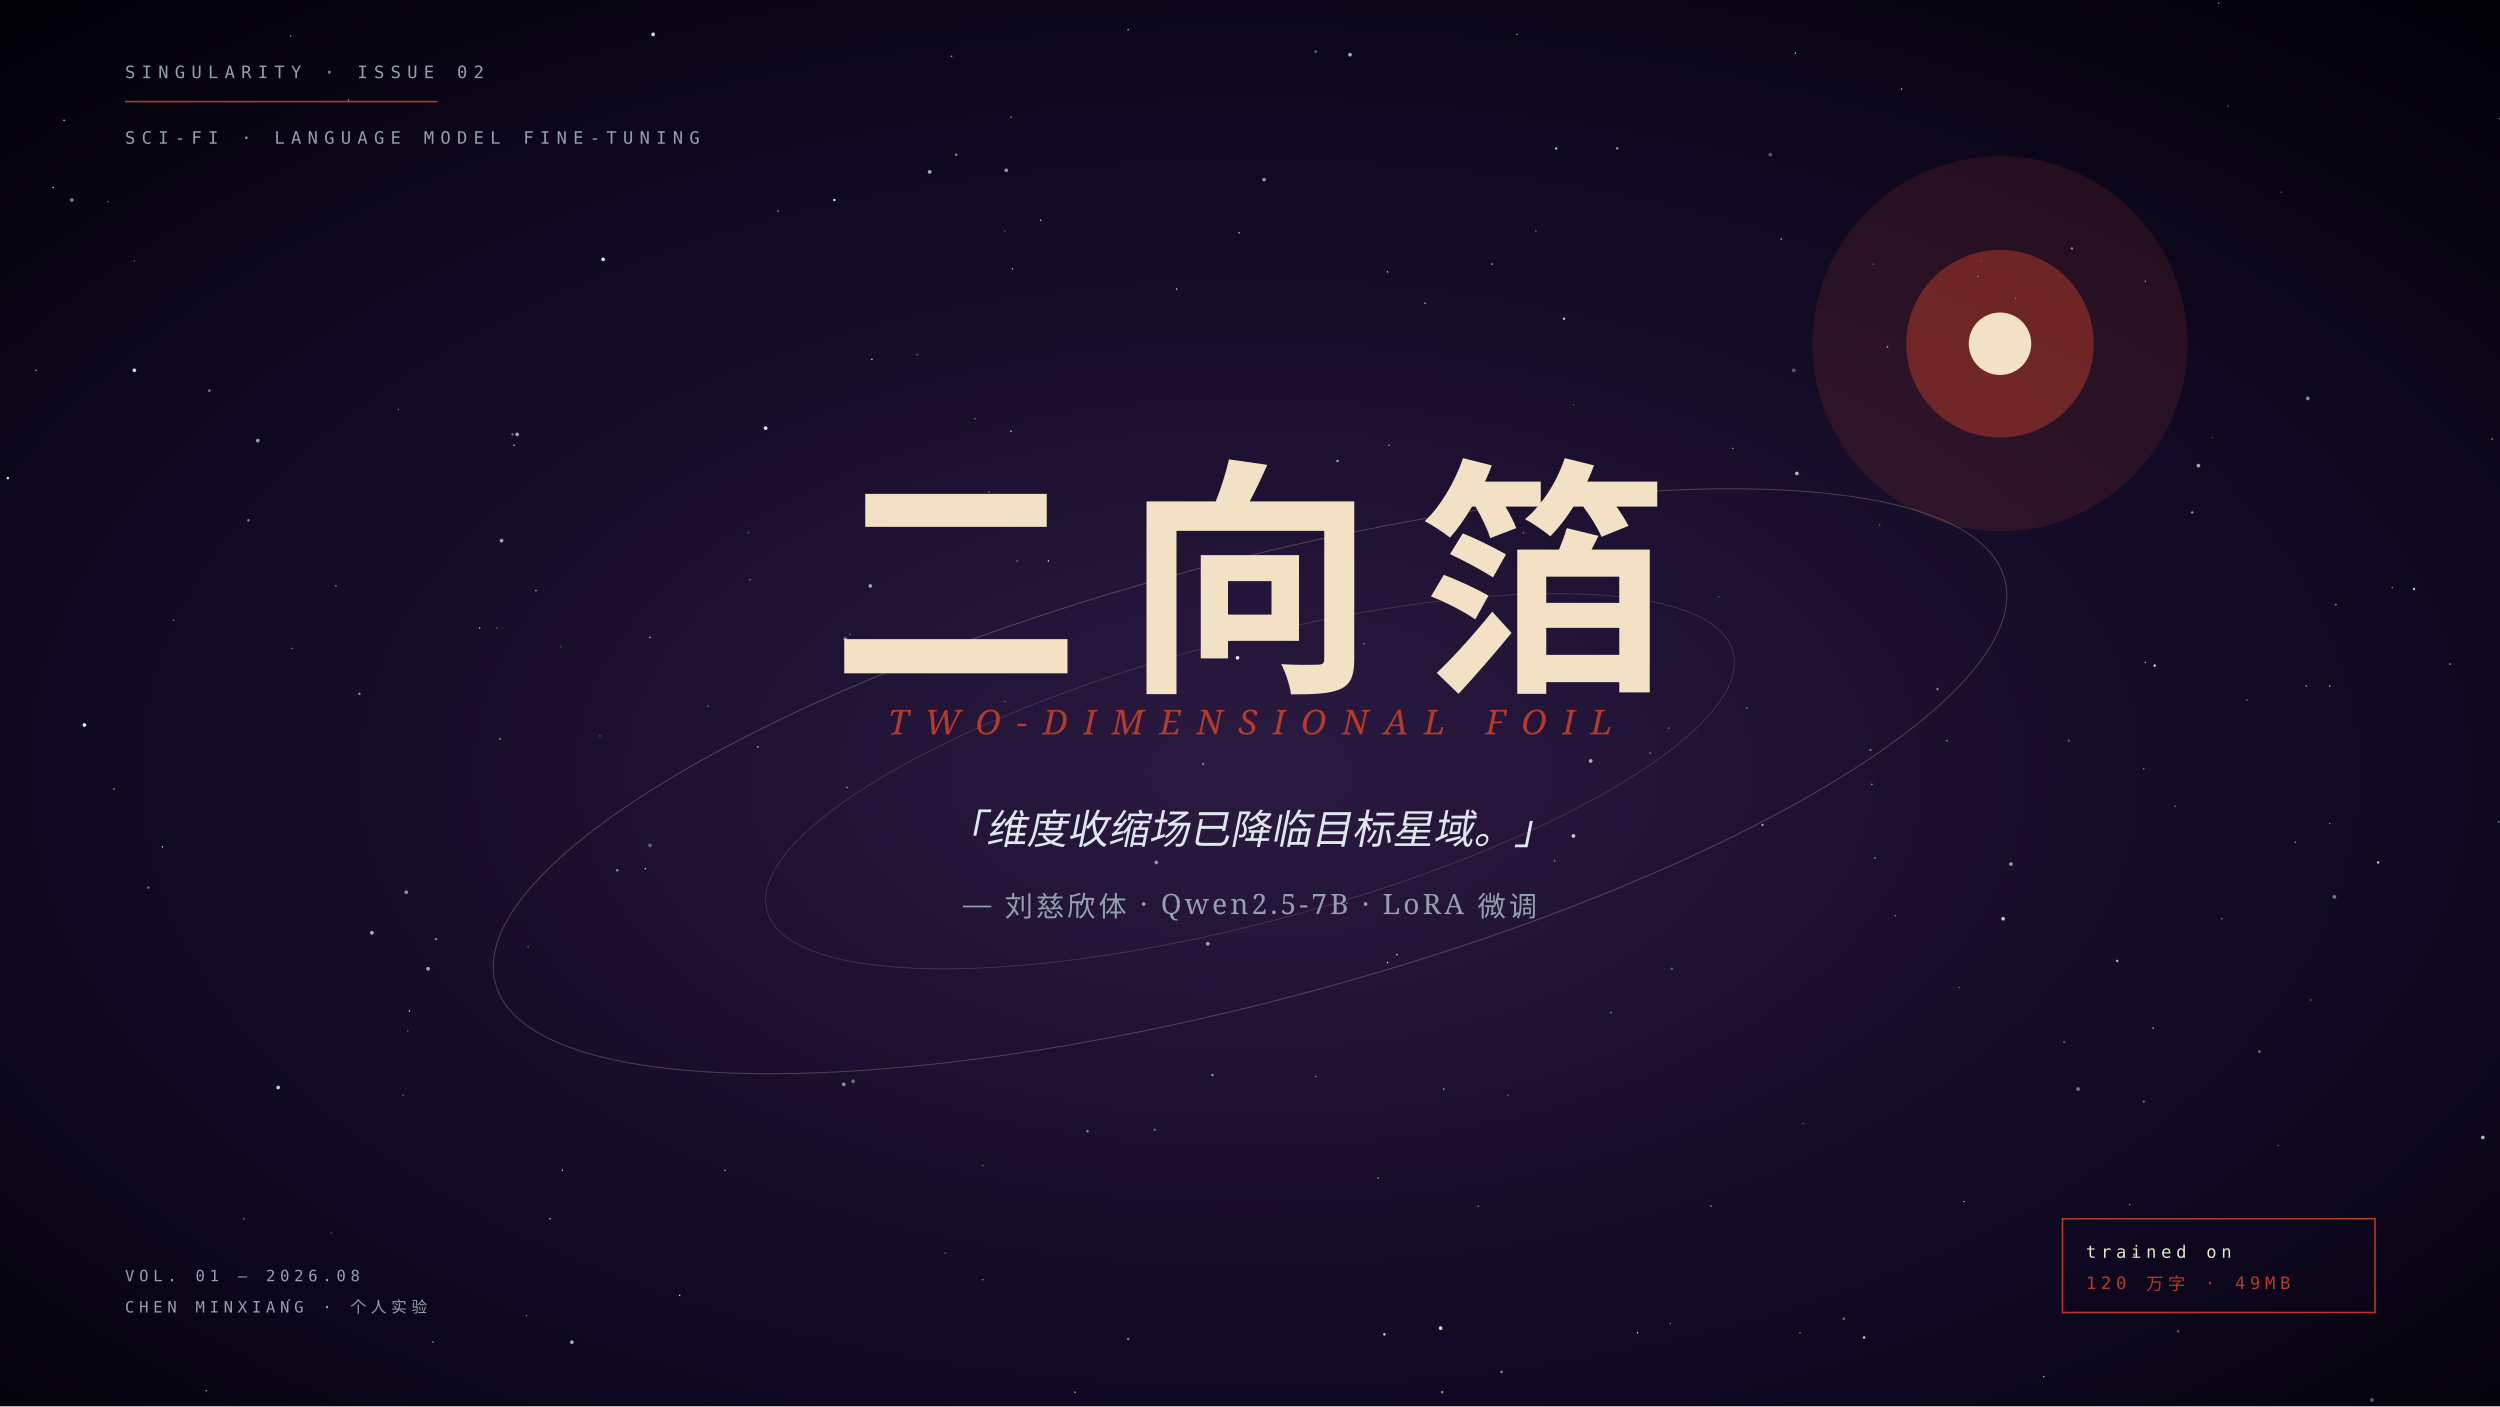
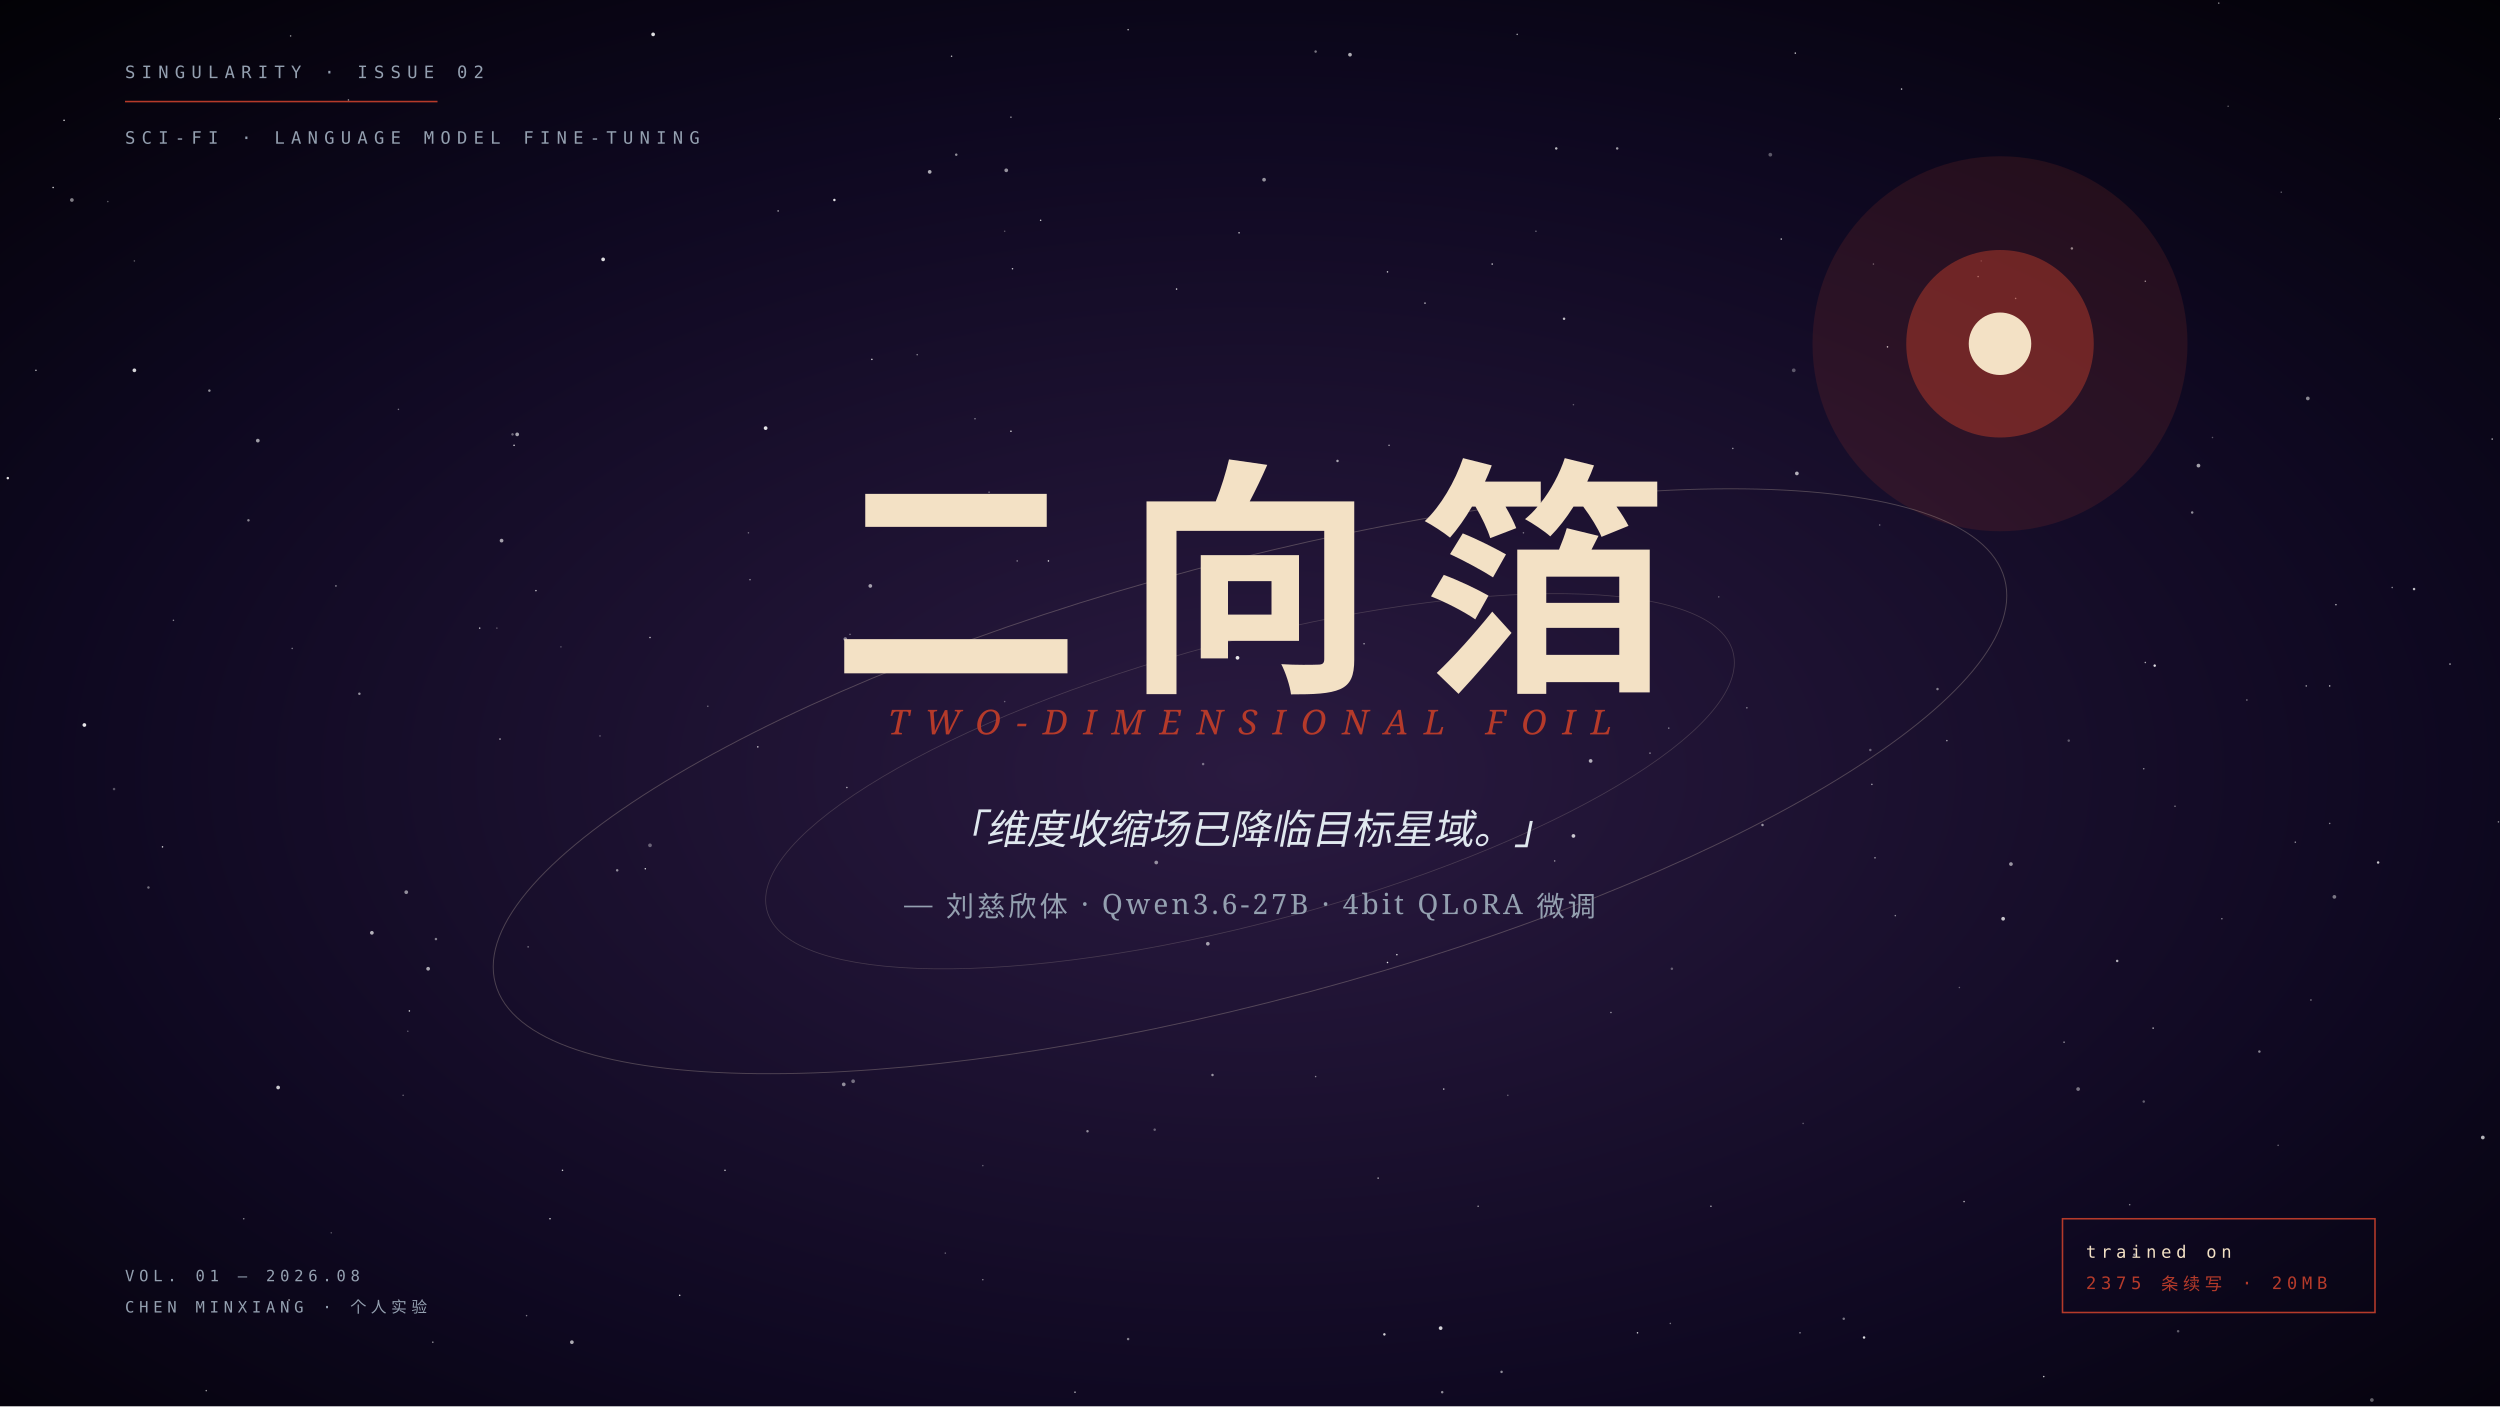
<svg xmlns="http://www.w3.org/2000/svg" viewBox="0 0 1600 900" width="1600" height="900">
  <defs>
    <radialGradient id="bg" cx="50%" cy="55%" r="80%">
      <stop offset="0%" stop-color="#2a1a40" />
      <stop offset="60%" stop-color="#0e0820" />
      <stop offset="100%" stop-color="#000" />
    </radialGradient>
  </defs>
  <rect width="1600" height="900" fill="url(#bg)" />
  <g fill="#fff">
    <circle cx="1392" cy="516" r="0.5" opacity="0.481" />
    <circle cx="1217" cy="57" r="0.5" opacity="0.796" />
    <circle cx="644" cy="109" r="1.2" opacity="0.555" />
    <circle cx="1203" cy="336" r="0.5" opacity="0.391" />
    <circle cx="165" cy="282" r="1.2" opacity="0.597" />
    <circle cx="1290" cy="191" r="0.5" opacity="0.714" />
    <circle cx="946" cy="772" r="0.5" opacity="0.595" />
    <circle cx="651" cy="359" r="0.5" opacity="0.498" />
    <circle cx="1140" cy="153" r="0.5" opacity="0.782" />
    <circle cx="671" cy="359" r="0.5" opacity="0.882" />
    <circle cx="1491" cy="439" r="0.5" opacity="0.78" />
    <circle cx="739" cy="723" r="0.8" opacity="0.346" />
    <circle cx="1035" cy="95" r="0.8" opacity="0.586" />
    <circle cx="485" cy="478" r="0.5" opacity="0.832" />
    <circle cx="261" cy="660" r="0.5" opacity="0.335" />
    <circle cx="104" cy="542" r="0.5" opacity="0.853" />
    <circle cx="386" cy="166" r="1.2" opacity="0.863" />
    <circle cx="479" cy="341" r="0.5" opacity="0.402" />
    <circle cx="1070" cy="620" r="0.8" opacity="0.328" />
    <circle cx="178" cy="696" r="1.2" opacity="0.783" />
    <circle cx="255" cy="262" r="0.5" opacity="0.43" />
    <circle cx="888" cy="616" r="0.5" opacity="0.894" />
    <circle cx="1246" cy="474" r="0.5" opacity="0.629" />
    <circle cx="605" cy="802" r="0.5" opacity="0.378" />
    <circle cx="889" cy="285" r="0.5" opacity="0.628" />
    <circle cx="1154" cy="719" r="0.5" opacity="0.346" />
    <circle cx="337" cy="842" r="0.5" opacity="0.465" />
    <circle cx="842" cy="33" r="0.8" opacity="0.449" />
    <circle cx="544" cy="406" r="0.5" opacity="0.425" />
    <circle cx="1595" cy="281" r="0.5" opacity="0.745" />
    <circle cx="1600" cy="76" r="0.5" opacity="0.764" />
    <circle cx="258" cy="701" r="0.5" opacity="0.371" />
    <circle cx="1048" cy="853" r="0.5" opacity="0.851" />
    <circle cx="187" cy="415" r="0.5" opacity="0.458" />
    <circle cx="1518" cy="896" r="1.2" opacity="0.356" />
    <circle cx="864" cy="35" r="1.2" opacity="0.661" />
    <circle cx="773" cy="604" r="1.2" opacity="0.591" />
    <circle cx="238" cy="597" r="1.2" opacity="0.679" />
    <circle cx="1589" cy="728" r="1.2" opacity="0.693" />
    <circle cx="1426" cy="68" r="0.5" opacity="0.36" />
    <circle cx="384" cy="471" r="0.5" opacity="0.374" />
    <circle cx="873" cy="412" r="0.5" opacity="0.613" />
    <circle cx="793" cy="149" r="0.5" opacity="0.818" />
    <circle cx="612" cy="99" r="0.8" opacity="0.546" />
    <circle cx="534" cy="128" r="0.8" opacity="0.874" />
    <circle cx="111" cy="397" r="0.5" opacity="0.508" />
    <circle cx="416" cy="541" r="1.2" opacity="0.347" />
    <circle cx="1148" cy="237" r="1.2" opacity="0.311" />
    <circle cx="1287" cy="553" r="1.2" opacity="0.56" />
    <circle cx="647" cy="276" r="0.5" opacity="0.891" />
    <circle cx="41" cy="77" r="0.5" opacity="0.88" />
    <circle cx="1198" cy="502" r="0.5" opacity="0.64" />
    <circle cx="1394" cy="852" r="0.8" opacity="0.351" />
    <circle cx="1469" cy="539" r="0.5" opacity="0.581" />
    <circle cx="307" cy="402" r="0.5" opacity="0.791" />
    <circle cx="1407" cy="298" r="1.2" opacity="0.618" />
    <circle cx="1069" cy="847" r="0.5" opacity="0.449" />
    <circle cx="722" cy="19" r="0.5" opacity="0.732" />
    <circle cx="883" cy="538" r="0.5" opacity="0.364" />
    <circle cx="1476" cy="439" r="0.5" opacity="0.652" />
    <circle cx="132" cy="890" r="0.5" opacity="0.624" />
    <circle cx="279" cy="601" r="0.8" opacity="0.479" />
    <circle cx="1321" cy="667" r="0.5" opacity="0.629" />
    <circle cx="1018" cy="487" r="1.2" opacity="0.66" />
    <circle cx="54" cy="464" r="1.2" opacity="0.891" />
    <circle cx="1330" cy="697" r="1.2" opacity="0.427" />
    <circle cx="1197" cy="480" r="0.8" opacity="0.346" />
    <circle cx="1254" cy="632" r="0.5" opacity="0.349" />
    <circle cx="648" cy="172" r="0.5" opacity="0.769" />
    <circle cx="912" cy="194" r="0.5" opacity="0.807" />
    <circle cx="975" cy="341" r="0.5" opacity="0.433" />
    <circle cx="624" cy="268" r="0.5" opacity="0.498" />
    <circle cx="1007" cy="259" r="0.5" opacity="0.324" />
    <circle cx="1031" cy="648" r="0.5" opacity="0.582" />
    <circle cx="416" cy="408" r="0.5" opacity="0.776" />
    <circle cx="1531" cy="376" r="0.5" opacity="0.535" />
    <circle cx="1200" cy="549" r="0.5" opacity="0.656" />
    <circle cx="230" cy="444" r="0.8" opacity="0.549" />
    <circle cx="1095" cy="772" r="0.5" opacity="0.689" />
    <circle cx="352" cy="780" r="0.5" opacity="0.874" />
    <circle cx="212" cy="789" r="0.5" opacity="0.333" />
    <circle cx="1109" cy="287" r="0.5" opacity="0.576" />
    <circle cx="498" cy="135" r="0.5" opacity="0.712" />
    <circle cx="541" cy="409" r="1.2" opacity="0.476" />
    <circle cx="996" cy="95" r="0.8" opacity="0.714" />
    <circle cx="1438" cy="448" r="0.5" opacity="0.506" />
    <circle cx="955" cy="169" r="0.5" opacity="0.812" />
    <circle cx="1373" cy="424" r="0.5" opacity="0.658" />
    <circle cx="413" cy="556" r="0.5" opacity="0.849" />
    <circle cx="1308" cy="881" r="0.5" opacity="0.804" />
    <circle cx="1149" cy="34" r="0.5" opacity="0.815" />
    <circle cx="1208" cy="222" r="0.5" opacity="0.89" />
    <circle cx="274" cy="87" r="0.5" opacity="0.624" />
    <circle cx="1372" cy="492" r="0.5" opacity="0.54" />
    <circle cx="1372" cy="705" r="0.8" opacity="0.349" />
    <circle cx="733" cy="538" r="0.5" opacity="0.47" />
    <circle cx="1420" cy="2" r="0.5" opacity="0.571" />
    <circle cx="923" cy="891" r="0.8" opacity="0.536" />
    <circle cx="965" cy="701" r="0.5" opacity="0.36" />
    <circle cx="894" cy="611" r="0.5" opacity="0.857" />
    <circle cx="1479" cy="640" r="0.5" opacity="0.531" />
    <circle cx="1240" cy="441" r="0.8" opacity="0.461" />
    <circle cx="480" cy="371" r="0.5" opacity="0.547" />
    <circle cx="5" cy="306" r="0.8" opacity="0.883" />
    <circle cx="86" cy="237" r="1.2" opacity="0.826" />
    <circle cx="1522" cy="552" r="0.8" opacity="0.767" />
    <circle cx="23" cy="237" r="0.5" opacity="0.752" />
    <circle cx="260" cy="571" r="1.2" opacity="0.535" />
    <circle cx="1378" cy="658" r="0.5" opacity="0.785" />
    <circle cx="321" cy="346" r="1.2" opacity="0.606" />
    <circle cx="329" cy="285" r="0.5" opacity="0.88" />
    <circle cx="770" cy="489" r="0.8" opacity="0.398" />
    <circle cx="328" cy="278" r="0.8" opacity="0.392" />
    <circle cx="1599" cy="526" r="0.5" opacity="0.563" />
    <circle cx="1257" cy="769" r="0.5" opacity="0.753" />
    <circle cx="629" cy="746" r="0.5" opacity="0.351" />
    <circle cx="1268" cy="167" r="0.5" opacity="0.342" />
    <circle cx="666" cy="141" r="0.5" opacity="0.788" />
    <circle cx="629" cy="819" r="0.5" opacity="0.492" />
    <circle cx="595" cy="110" r="1.2" opacity="0.66" />
    <circle cx="670" cy="421" r="0.5" opacity="0.834" />
    <circle cx="1001" cy="204" r="0.8" opacity="0.734" />
    <circle cx="1282" cy="588" r="1.2" opacity="0.755" />
    <circle cx="1007" cy="535" r="1.2" opacity="0.766" />
    <circle cx="490" cy="274" r="1.2" opacity="0.884" />
    <circle cx="722" cy="857" r="0.8" opacity="0.482" />
    <circle cx="1379" cy="426" r="0.8" opacity="0.864" />
    <circle cx="343" cy="378" r="0.5" opacity="0.782" />
    <circle cx="1133" cy="99" r="1.2" opacity="0.323" />
    <circle cx="961" cy="878" r="0.8" opacity="0.533" />
    <circle cx="1491" cy="527" r="0.5" opacity="0.522" />
    <circle cx="1494" cy="574" r="1.2" opacity="0.445" />
    <circle cx="338" cy="606" r="0.5" opacity="0.474" />
    <circle cx="1100" cy="382" r="0.5" opacity="0.349" />
    <circle cx="1568" cy="425" r="0.5" opacity="0.775" />
    <circle cx="318" cy="402" r="0.5" opacity="0.335" />
    <circle cx="557" cy="375" r="1.2" opacity="0.6" />
    <circle cx="886" cy="854" r="0.8" opacity="0.811" />
    <circle cx="540" cy="694" r="1.2" opacity="0.524" />
    <circle cx="331" cy="278" r="1.2" opacity="0.615" />
    <circle cx="1403" cy="328" r="0.8" opacity="0.537" />
    <circle cx="69" cy="129" r="0.5" opacity="0.373" />
    <circle cx="262" cy="647" r="0.5" opacity="0.878" />
    <circle cx="418" cy="22" r="1.2" opacity="0.867" />
    <circle cx="740" cy="552" r="1.2" opacity="0.523" />
    <circle cx="1477" cy="255" r="1.2" opacity="0.519" />
    <circle cx="1043" cy="322" r="0.5" opacity="0.553" />
    <circle cx="856" cy="295" r="0.8" opacity="0.618" />
    <circle cx="1128" cy="528" r="0.8" opacity="0.552" />
    <circle cx="558" cy="230" r="0.5" opacity="0.85" />
    <circle cx="776" cy="688" r="0.8" opacity="0.547" />
    <circle cx="95" cy="568" r="0.8" opacity="0.419" />
    <circle cx="1355" cy="615" r="0.8" opacity="0.683" />
    <circle cx="223" cy="64" r="0.5" opacity="0.633" />
    <circle cx="1266" cy="177" r="0.5" opacity="0.727" />
    <circle cx="1460" cy="123" r="0.5" opacity="0.376" />
    <circle cx="975" cy="368" r="1.2" opacity="0.586" />
    <circle cx="609" cy="36" r="0.5" opacity="0.706" />
    <circle cx="792" cy="421" r="1.2" opacity="0.89" />
    <circle cx="1199" cy="169" r="0.5" opacity="0.401" />
    <circle cx="882" cy="754" r="0.5" opacity="0.701" />
    <circle cx="542" cy="504" r="0.5" opacity="0.679" />
    <circle cx="1422" cy="588" r="0.5" opacity="0.521" />
    <circle cx="1446" cy="673" r="0.8" opacity="0.502" />
    <circle cx="1363" cy="771" r="0.5" opacity="0.504" />
    <circle cx="924" cy="697" r="0.5" opacity="0.776" />
    <circle cx="862" cy="578" r="0.5" opacity="0.489" />
    <circle cx="1416" cy="280" r="0.5" opacity="0.309" />
    <circle cx="696" cy="724" r="0.8" opacity="0.516" />
    <circle cx="643" cy="148" r="0.5" opacity="0.324" />
    <circle cx="186" cy="23" r="0.5" opacity="0.597" />
    <circle cx="1213" cy="586" r="0.5" opacity="0.527" />
    <circle cx="1193" cy="856" r="0.8" opacity="0.854" />
    <circle cx="395" cy="557" r="0.8" opacity="0.522" />
    <circle cx="366" cy="859" r="1.2" opacity="0.653" />
    <circle cx="688" cy="891" r="0.5" opacity="0.779" />
    <circle cx="435" cy="829" r="0.5" opacity="0.842" />
    <circle cx="320" cy="473" r="0.5" opacity="0.772" />
    <circle cx="464" cy="749" r="0.5" opacity="0.791" />
    <circle cx="359" cy="414" r="0.5" opacity="0.311" />
    <circle cx="46" cy="128" r="1.2" opacity="0.488" />
    <circle cx="888" cy="174" r="0.5" opacity="0.811" />
    <circle cx="86" cy="167" r="0.5" opacity="0.364" />
    <circle cx="1056" cy="482" r="0.5" opacity="0.563" />
    <circle cx="134" cy="250" r="0.8" opacity="0.553" />
    <circle cx="983" cy="148" r="0.5" opacity="0.41" />
    <circle cx="274" cy="620" r="1.2" opacity="0.642" />
    <circle cx="277" cy="859" r="0.5" opacity="0.619" />
    <circle cx="1118" cy="453" r="0.5" opacity="0.515" />
    <circle cx="587" cy="227" r="0.5" opacity="0.499" />
    <circle cx="1458" cy="733" r="0.5" opacity="0.395" />
    <circle cx="1152" cy="853" r="0.5" opacity="0.582" />
    <circle cx="156" cy="780" r="0.5" opacity="0.539" />
    <circle cx="753" cy="185" r="0.5" opacity="0.861" />
    <circle cx="1150" cy="303" r="1.2" opacity="0.671" />
    <circle cx="1180" cy="844" r="0.8" opacity="0.44" />
    <circle cx="971" cy="22" r="0.5" opacity="0.64" />
    <circle cx="1326" cy="159" r="0.8" opacity="0.541" />
    <circle cx="647" cy="75" r="0.5" opacity="0.626" />
    <circle cx="159" cy="333" r="0.8" opacity="0.502" />
    <circle cx="215" cy="375" r="0.5" opacity="0.637" />
    <circle cx="1495" cy="387" r="0.5" opacity="0.736" />
    <circle cx="73" cy="505" r="0.8" opacity="0.311" />
    <circle cx="809" cy="115" r="1.2" opacity="0.547" />
    <circle cx="1545" cy="377" r="0.8" opacity="0.739" />
    <circle cx="922" cy="850" r="1.2" opacity="0.819" />
    <circle cx="1068" cy="466" r="0.5" opacity="0.491" />
    <circle cx="1373" cy="180" r="0.5" opacity="0.611" />
    <circle cx="995" cy="551" r="0.5" opacity="0.58" />
    <circle cx="1324" cy="474" r="0.8" opacity="0.31" />
    <circle cx="633" cy="315" r="0.5" opacity="0.458" />
    <circle cx="453" cy="452" r="0.5" opacity="0.389" />
    <circle cx="546" cy="692" r="1.2" opacity="0.391" />
    <circle cx="360" cy="749" r="0.5" opacity="0.827" />
    <circle cx="34" cy="120" r="0.5" opacity="0.868" />
    <circle cx="643" cy="449" r="0.5" opacity="0.347" />
    <circle cx="185" cy="832" r="0.5" opacity="0.889" />
    <circle cx="1366" cy="803" r="0.8" opacity="0.573" />
    <circle cx="842" cy="689" r="0.5" opacity="0.504" />
    <circle cx="640" cy="528" r="0.5" opacity="0.316" />
  </g>
  <circle cx="1280" cy="220" r="120" fill="#b53a2a" opacity="0.15" />
  <circle cx="1280" cy="220" r="60" fill="#b53a2a" opacity="0.5" />
  <circle cx="1280" cy="220" r="20" fill="#f3e1c5" />
  <ellipse cx="800" cy="500" rx="500" ry="140" fill="none" stroke="#f3e1c5" stroke-width="0.6" opacity="0.25" transform="rotate(-15 800 500)" />
  <ellipse cx="800" cy="500" rx="320" ry="90" fill="none" stroke="#f3e1c5" stroke-width="0.5" opacity="0.18" transform="rotate(-15 800 500)" />
  <g font-family="Noto Serif SC, serif" text-anchor="middle">
    <text x="800" y="430" font-size="160" font-weight="900" fill="#f3e1c5" letter-spacing="-4">二 向 箔</text>
    <text x="800" y="470" font-size="22" font-style="italic" fill="#b53a2a" letter-spacing="10">TWO-DIMENSIONAL FOIL</text>
  </g>
  <g font-family="Noto Serif SC, serif" text-anchor="middle" fill="#dfe7ee">
    <text x="800" y="540" font-size="26" font-style="italic">「维度收缩场已降临目标星域。」</text>
-     <text x="800" y="585" font-size="18" letter-spacing="2" fill="#94a0b0">— 刘慈欣体 · Qwen2.5-7B · LoRA 微调</text>
+     <text x="800" y="585" font-size="18" letter-spacing="2" fill="#94a0b0">— 刘慈欣体 · Qwen3.6-27B · 4bit QLoRA 微调</text>
  </g>
  <g font-family="JetBrains Mono, monospace" font-size="11" letter-spacing="4" fill="#94a0b0">
    <text x="80" y="50">SINGULARITY · ISSUE 02</text>
    <line x1="80" y1="65" x2="280" y2="65" stroke="#b53a2a" stroke-width="1" />
    <text x="80" y="92">SCI-FI · LANGUAGE MODEL FINE-TUNING</text>
  </g>
  <g font-family="JetBrains Mono, monospace" font-size="11" letter-spacing="3" fill="#94a0b0">
    <rect x="1320" y="780" width="200" height="60" fill="none" stroke="#b53a2a" stroke-width="1" />
    <text x="1335" y="805" fill="#f3e1c5">trained on</text>
-     <text x="1335" y="825" fill="#b53a2a">120 万字 · 49MB</text>
+     <text x="1335" y="825" fill="#b53a2a">2375 条续写 · 20MB</text>
  </g>
  <g font-family="JetBrains Mono, monospace" font-size="10" letter-spacing="3" fill="#94a0b0">
    <text x="80" y="820">VOL. 01 — 2026.08</text>
    <text x="80" y="840">CHEN MINXIANG · 个人实验</text>
  </g>
</svg>
